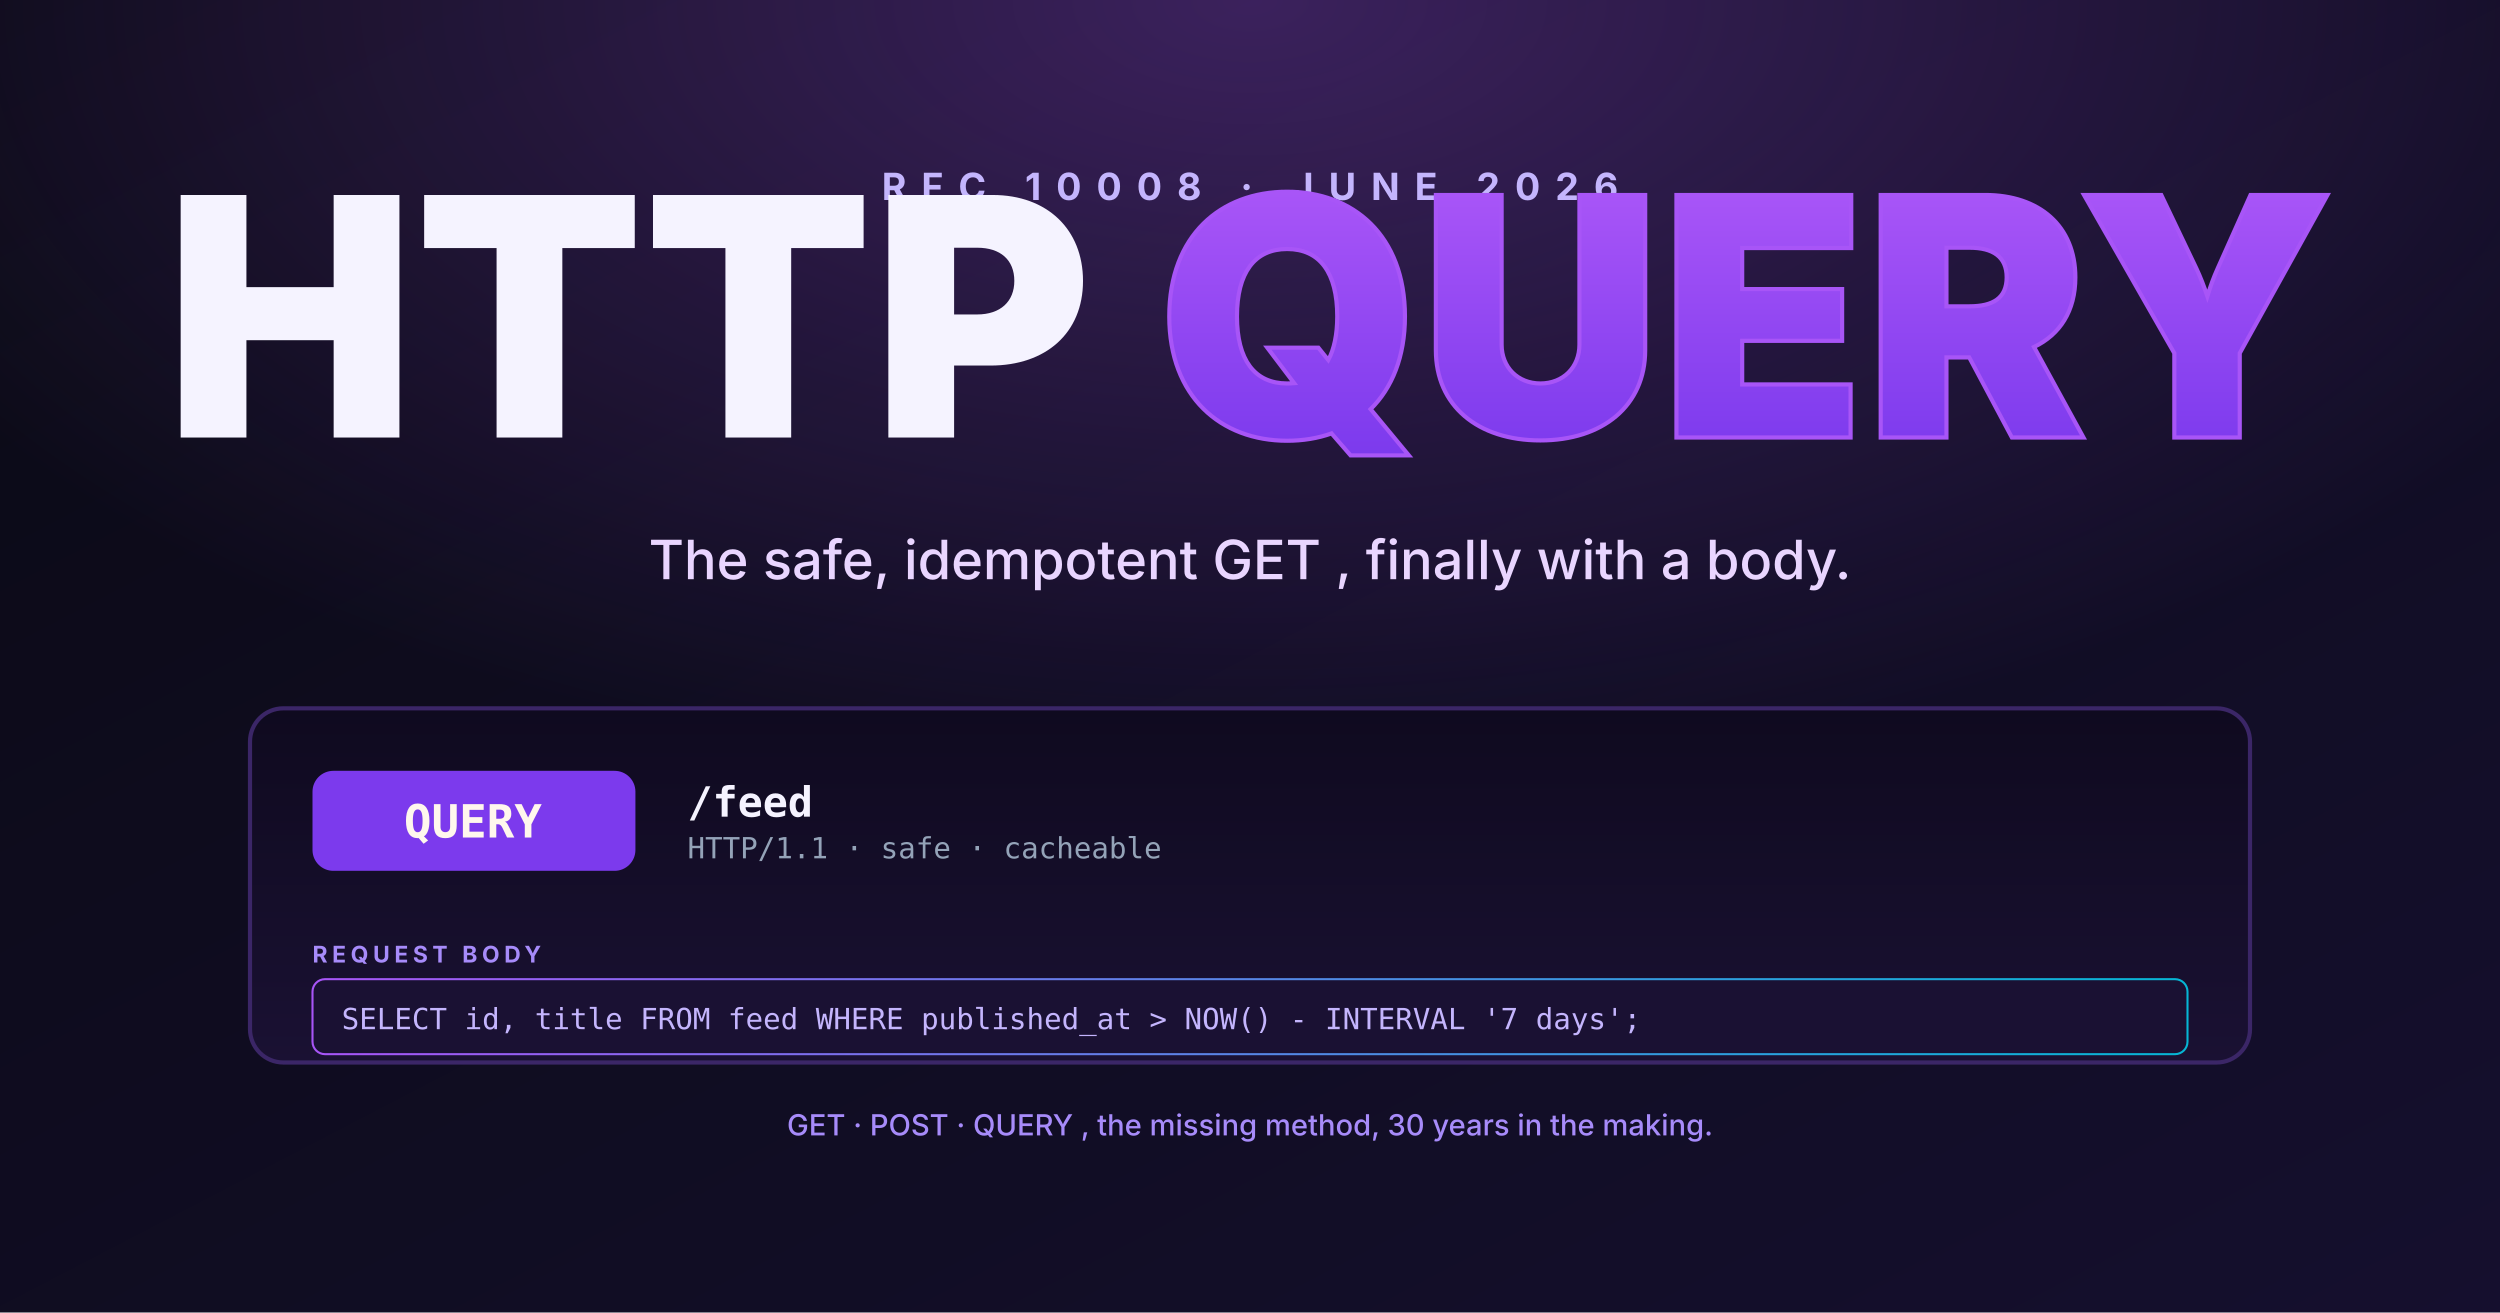
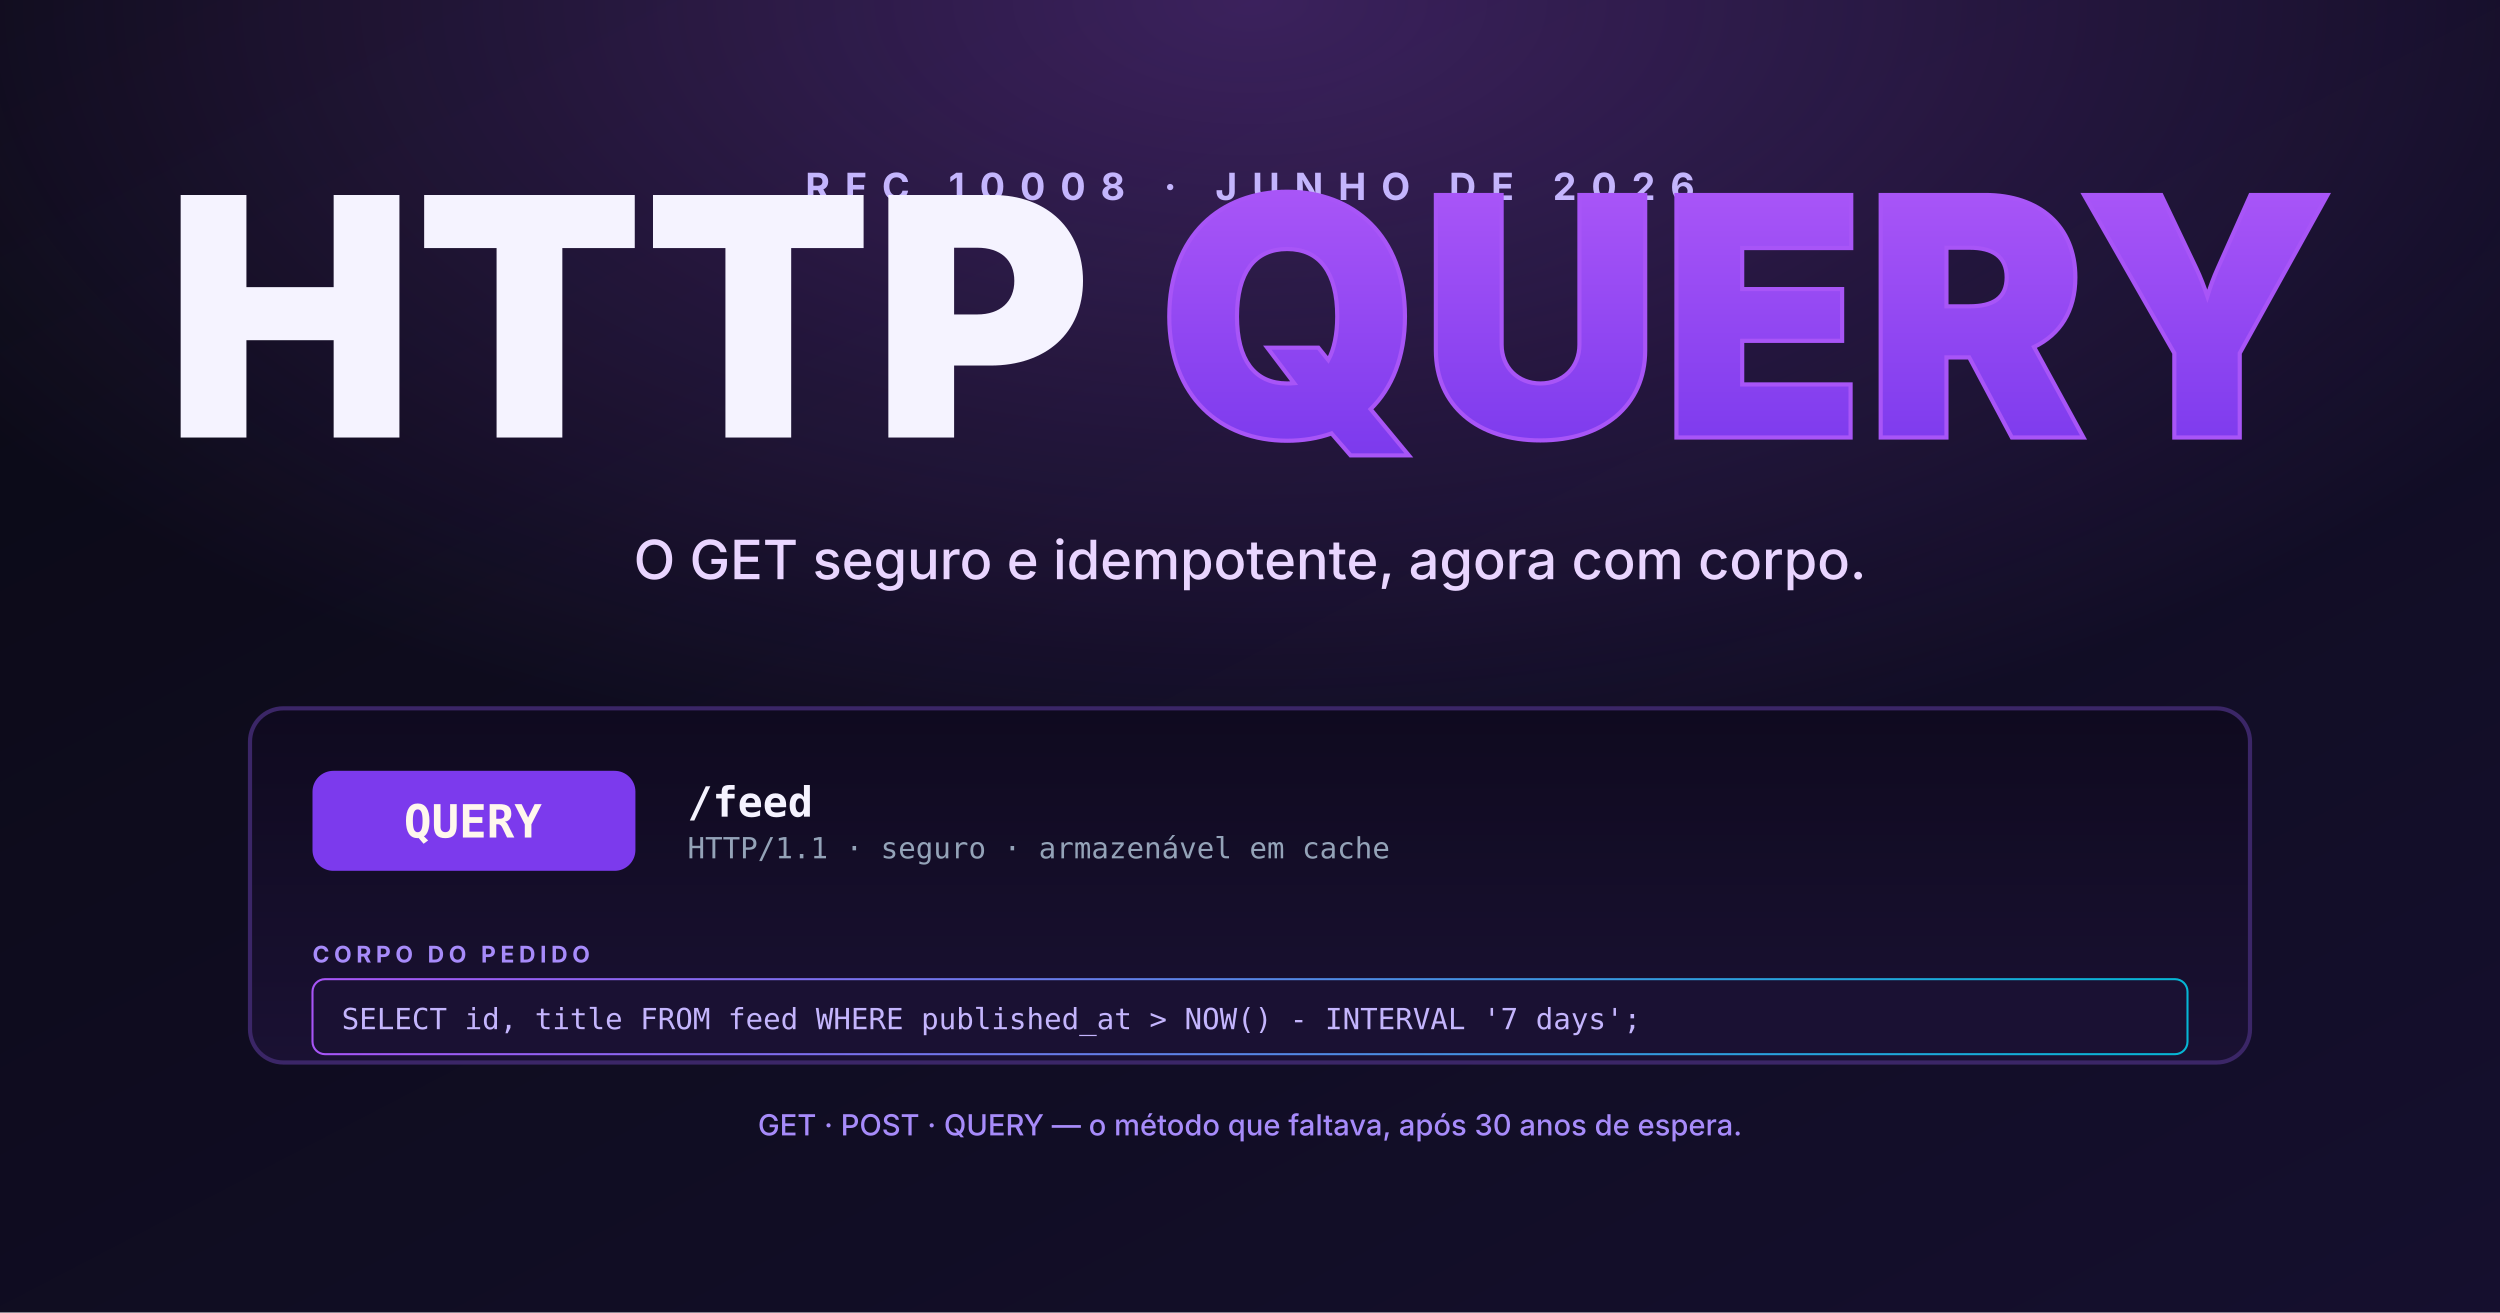
- <svg xmlns="http://www.w3.org/2000/svg" viewBox="0 0 1200 630" role="img" aria-label="HTTP QUERY method ,  OpenGraph card">
+ <svg xmlns="http://www.w3.org/2000/svg" viewBox="0 0 1200 630" role="img" aria-label="Método HTTP QUERY, imagem de capa">
  <defs>
    <linearGradient id="bg" x1="0" y1="0" x2="1" y2="1">
      <stop offset="0%" stop-color="#0a0a14" />
      <stop offset="100%" stop-color="#150f2e" />
    </linearGradient>
    <linearGradient id="termBg" x1="0" y1="0" x2="0" y2="1">
      <stop offset="0%" stop-color="#0f0a1f" />
      <stop offset="100%" stop-color="#1a1133" />
    </linearGradient>
    <linearGradient id="purple" x1="0" y1="0" x2="1" y2="0">
      <stop offset="0%" stop-color="#a855f7" />
      <stop offset="100%" stop-color="#06b6d4" />
    </linearGradient>
    <linearGradient id="methodGrad" x1="0" y1="0" x2="0" y2="1">
      <stop offset="0%" stop-color="#a855f7" />
      <stop offset="100%" stop-color="#7c3aed" />
    </linearGradient>
    <radialGradient id="glow" cx="50%" cy="0%" r="60%">
      <stop offset="0%" stop-color="#a855f7" stop-opacity="0.30" />
      <stop offset="100%" stop-color="#a855f7" stop-opacity="0" />
    </radialGradient>
  </defs>
  <rect width="1200" height="630" fill="url(#bg)" />
  <rect width="1200" height="630" fill="url(#glow)" />
  <g font-family="'Inter', system-ui, -apple-system, sans-serif" text-anchor="middle">
-     <text x="600" y="96" font-size="18" font-weight="700" letter-spacing="0.40em" fill="#c4b5fd">RFC 10008  ·  JUNE 2026</text>
+     <text x="600" y="96" font-size="18" font-weight="700" letter-spacing="0.40em" fill="#c4b5fd">RFC 10008  ·  JUNHO DE 2026</text>
    <g transform="translate(600 210)">
      <text font-size="160" font-weight="900" fill="#f5f3ff">HTTP <tspan fill="url(#methodGrad)" stroke="#a855f7" stroke-width="2">QUERY</tspan>
      </text>
    </g>
    <text x="600" y="278" font-size="26" font-weight="500" fill="#e9d5ff">
- 			The safe, idempotent GET ,  finally with a body.
+ 			O GET seguro e idempotente, agora com corpo.
		</text>
  </g>
  <g transform="translate(120 340)">
    <rect x="0" y="0" width="960" height="170" rx="16" fill="url(#termBg)" stroke="#3b2667" stroke-width="2" />
    <g transform="translate(30 30)">
      <rect x="0" y="0" width="155" height="48" rx="10" fill="#7c3aed" />
      <text x="77" y="32" font-family="'JetBrains Mono', 'Menlo', monospace" font-size="22" font-weight="800" fill="#fff7ed" text-anchor="middle">QUERY</text>
      <text x="180" y="22" font-family="'JetBrains Mono', monospace" font-size="20" font-weight="700" fill="#f5f3ff">/feed</text>
-       <text x="180" y="42" font-family="'JetBrains Mono', monospace" font-size="14" fill="#94a3b8">HTTP/1.1 · safe · cacheable</text>
-       <text x="0" y="92" font-family="'Inter', sans-serif" font-size="11" font-weight="700" letter-spacing="0.20em" fill="#a78bfa">REQUEST BODY</text>
+       <text x="180" y="42" font-family="'JetBrains Mono', monospace" font-size="14" fill="#94a3b8">HTTP/1.1 · seguro · armazenável em cache</text>
+       <text x="0" y="92" font-family="'Inter', sans-serif" font-size="11" font-weight="700" letter-spacing="0.20em" fill="#a78bfa">CORPO DO PEDIDO</text>
      <rect x="0" y="100" width="900" height="36" rx="6" fill="#1a1133" stroke="url(#purple)" />
      <text x="14" y="124" font-family="'JetBrains Mono', monospace" font-size="14" fill="#c4b5fd">SELECT id, title FROM feed WHERE published_at &gt; NOW() - INTERVAL '7 days';</text>
    </g>
  </g>
  <g transform="translate(120 545)" font-family="'Inter', sans-serif" text-anchor="middle">
-     <text x="480" y="0" font-size="14" font-weight="500" fill="#a78bfa">GET · POST · QUERY ,  the missing method, 30 years in the making.</text>
+     <text x="480" y="0" font-size="14" font-weight="500" fill="#a78bfa">GET · POST · QUERY — o método que faltava, após 30 anos de espera.</text>
  </g>
</svg>
